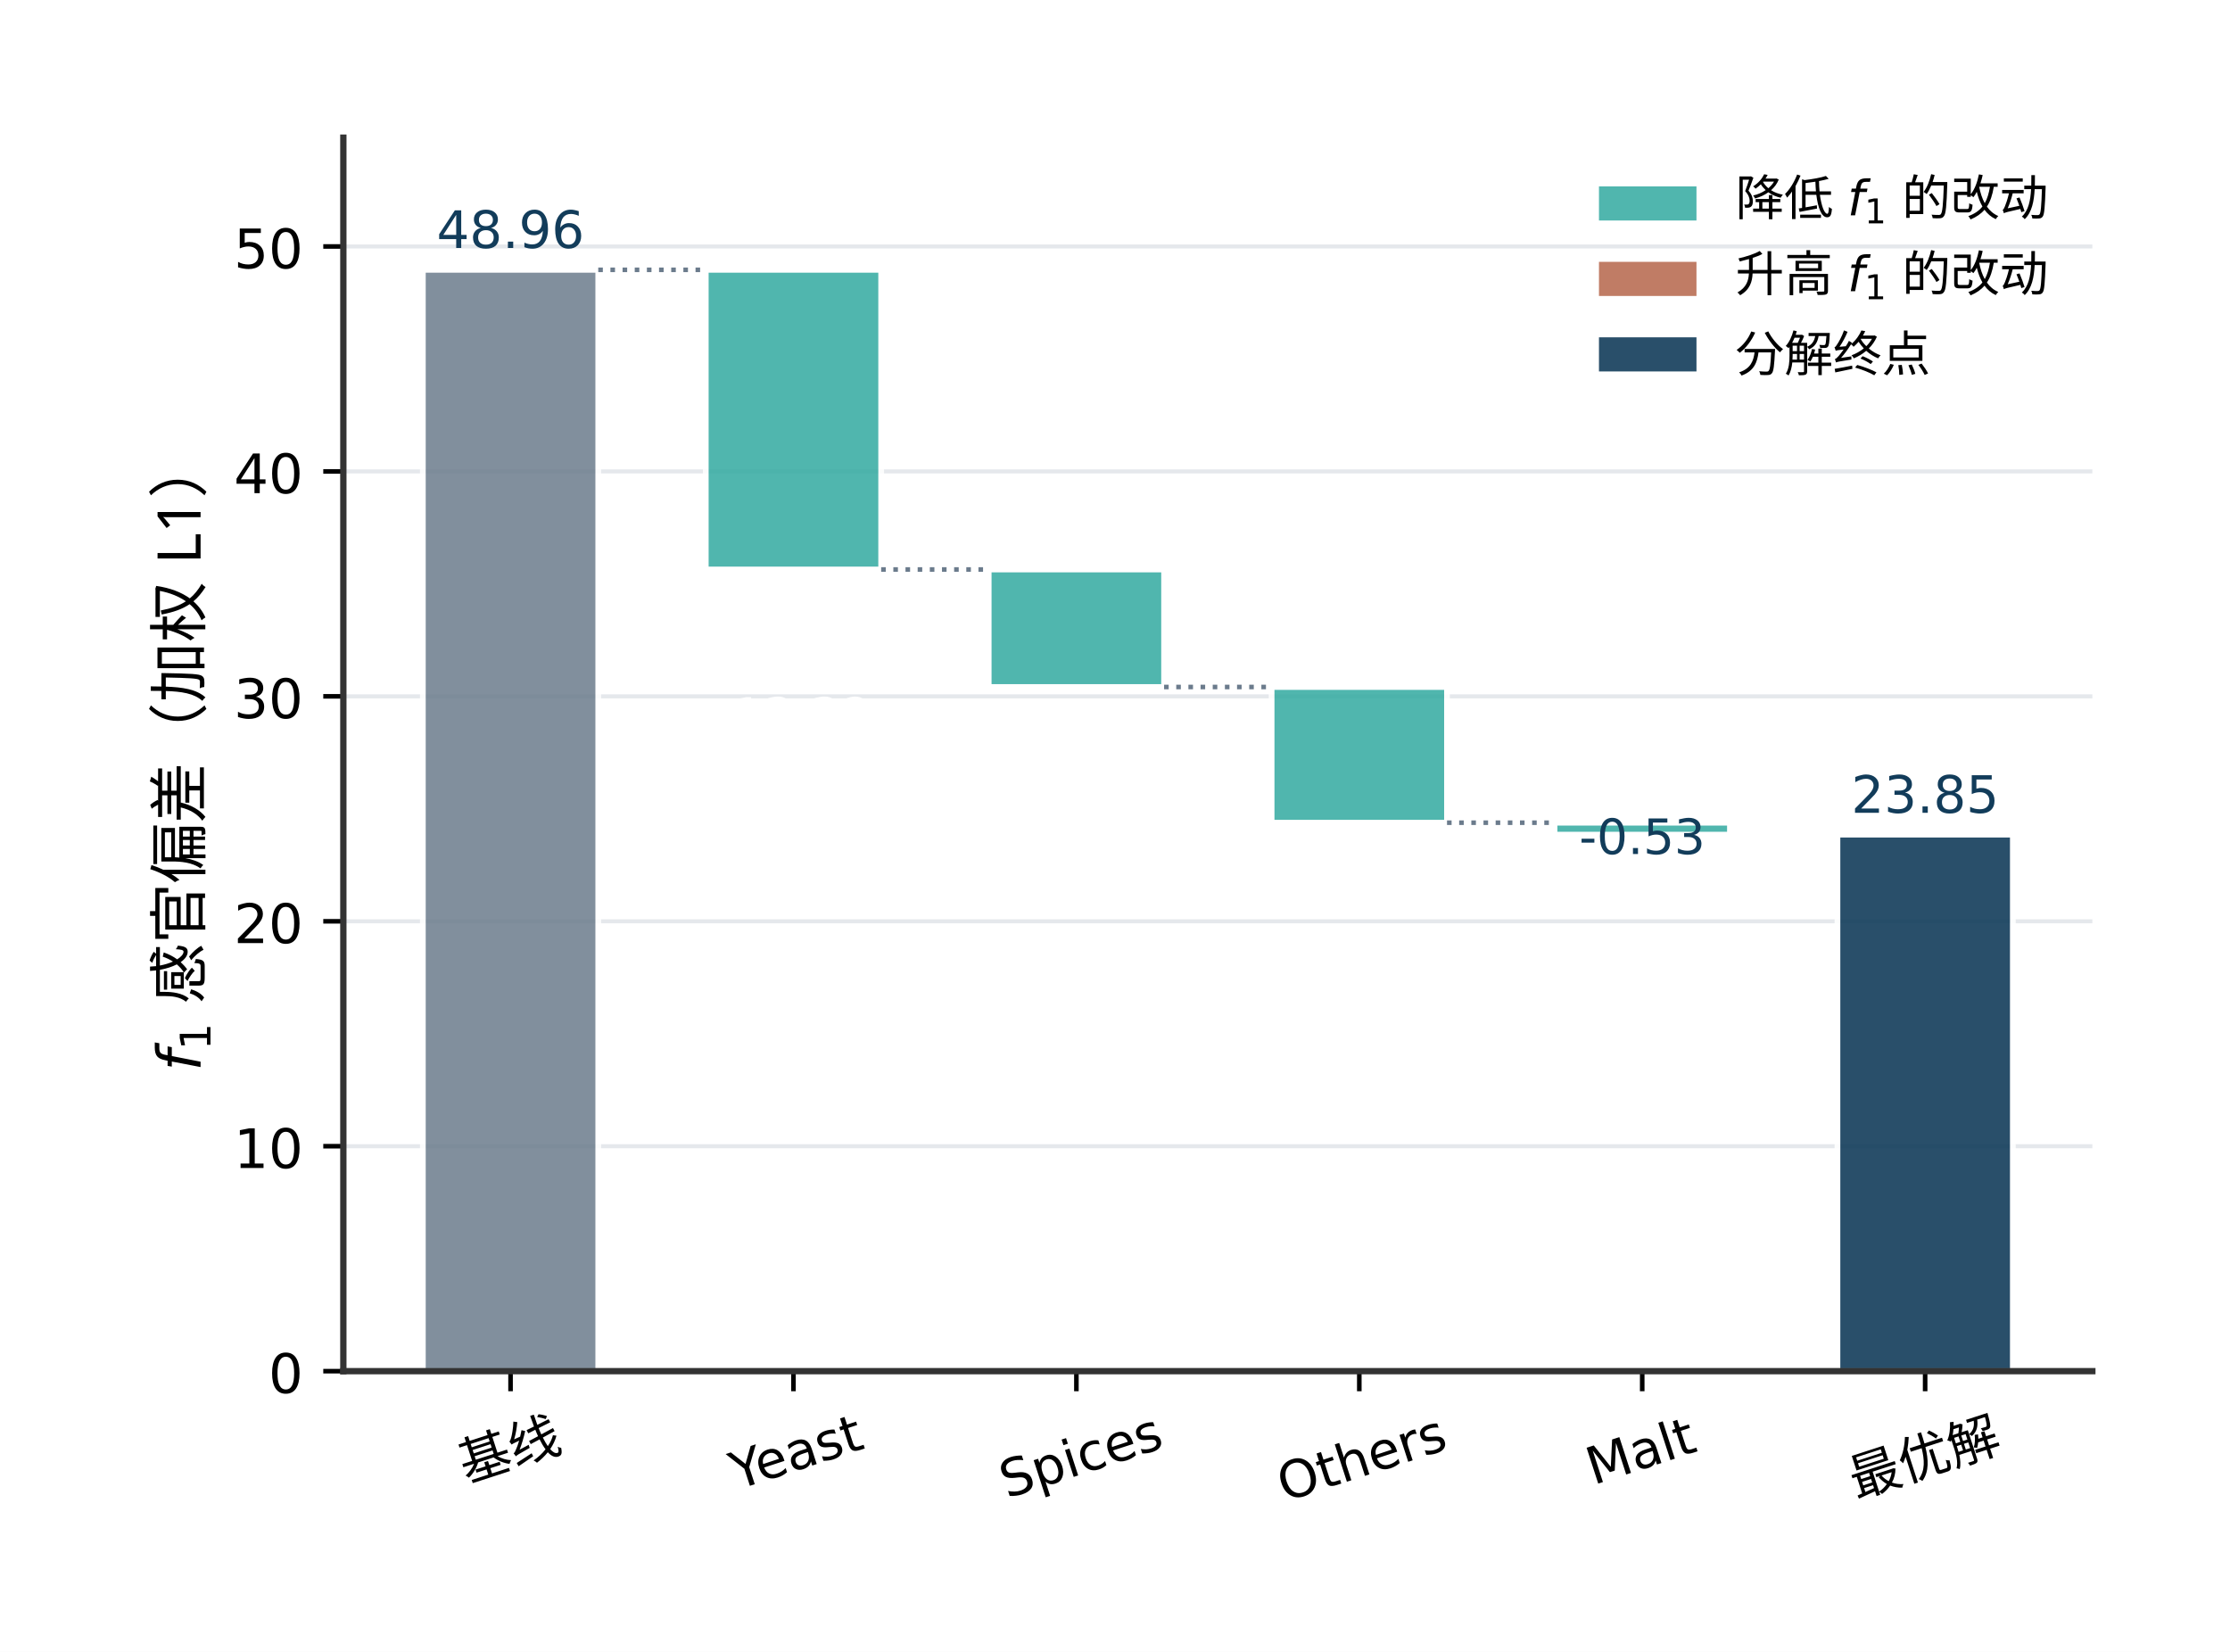
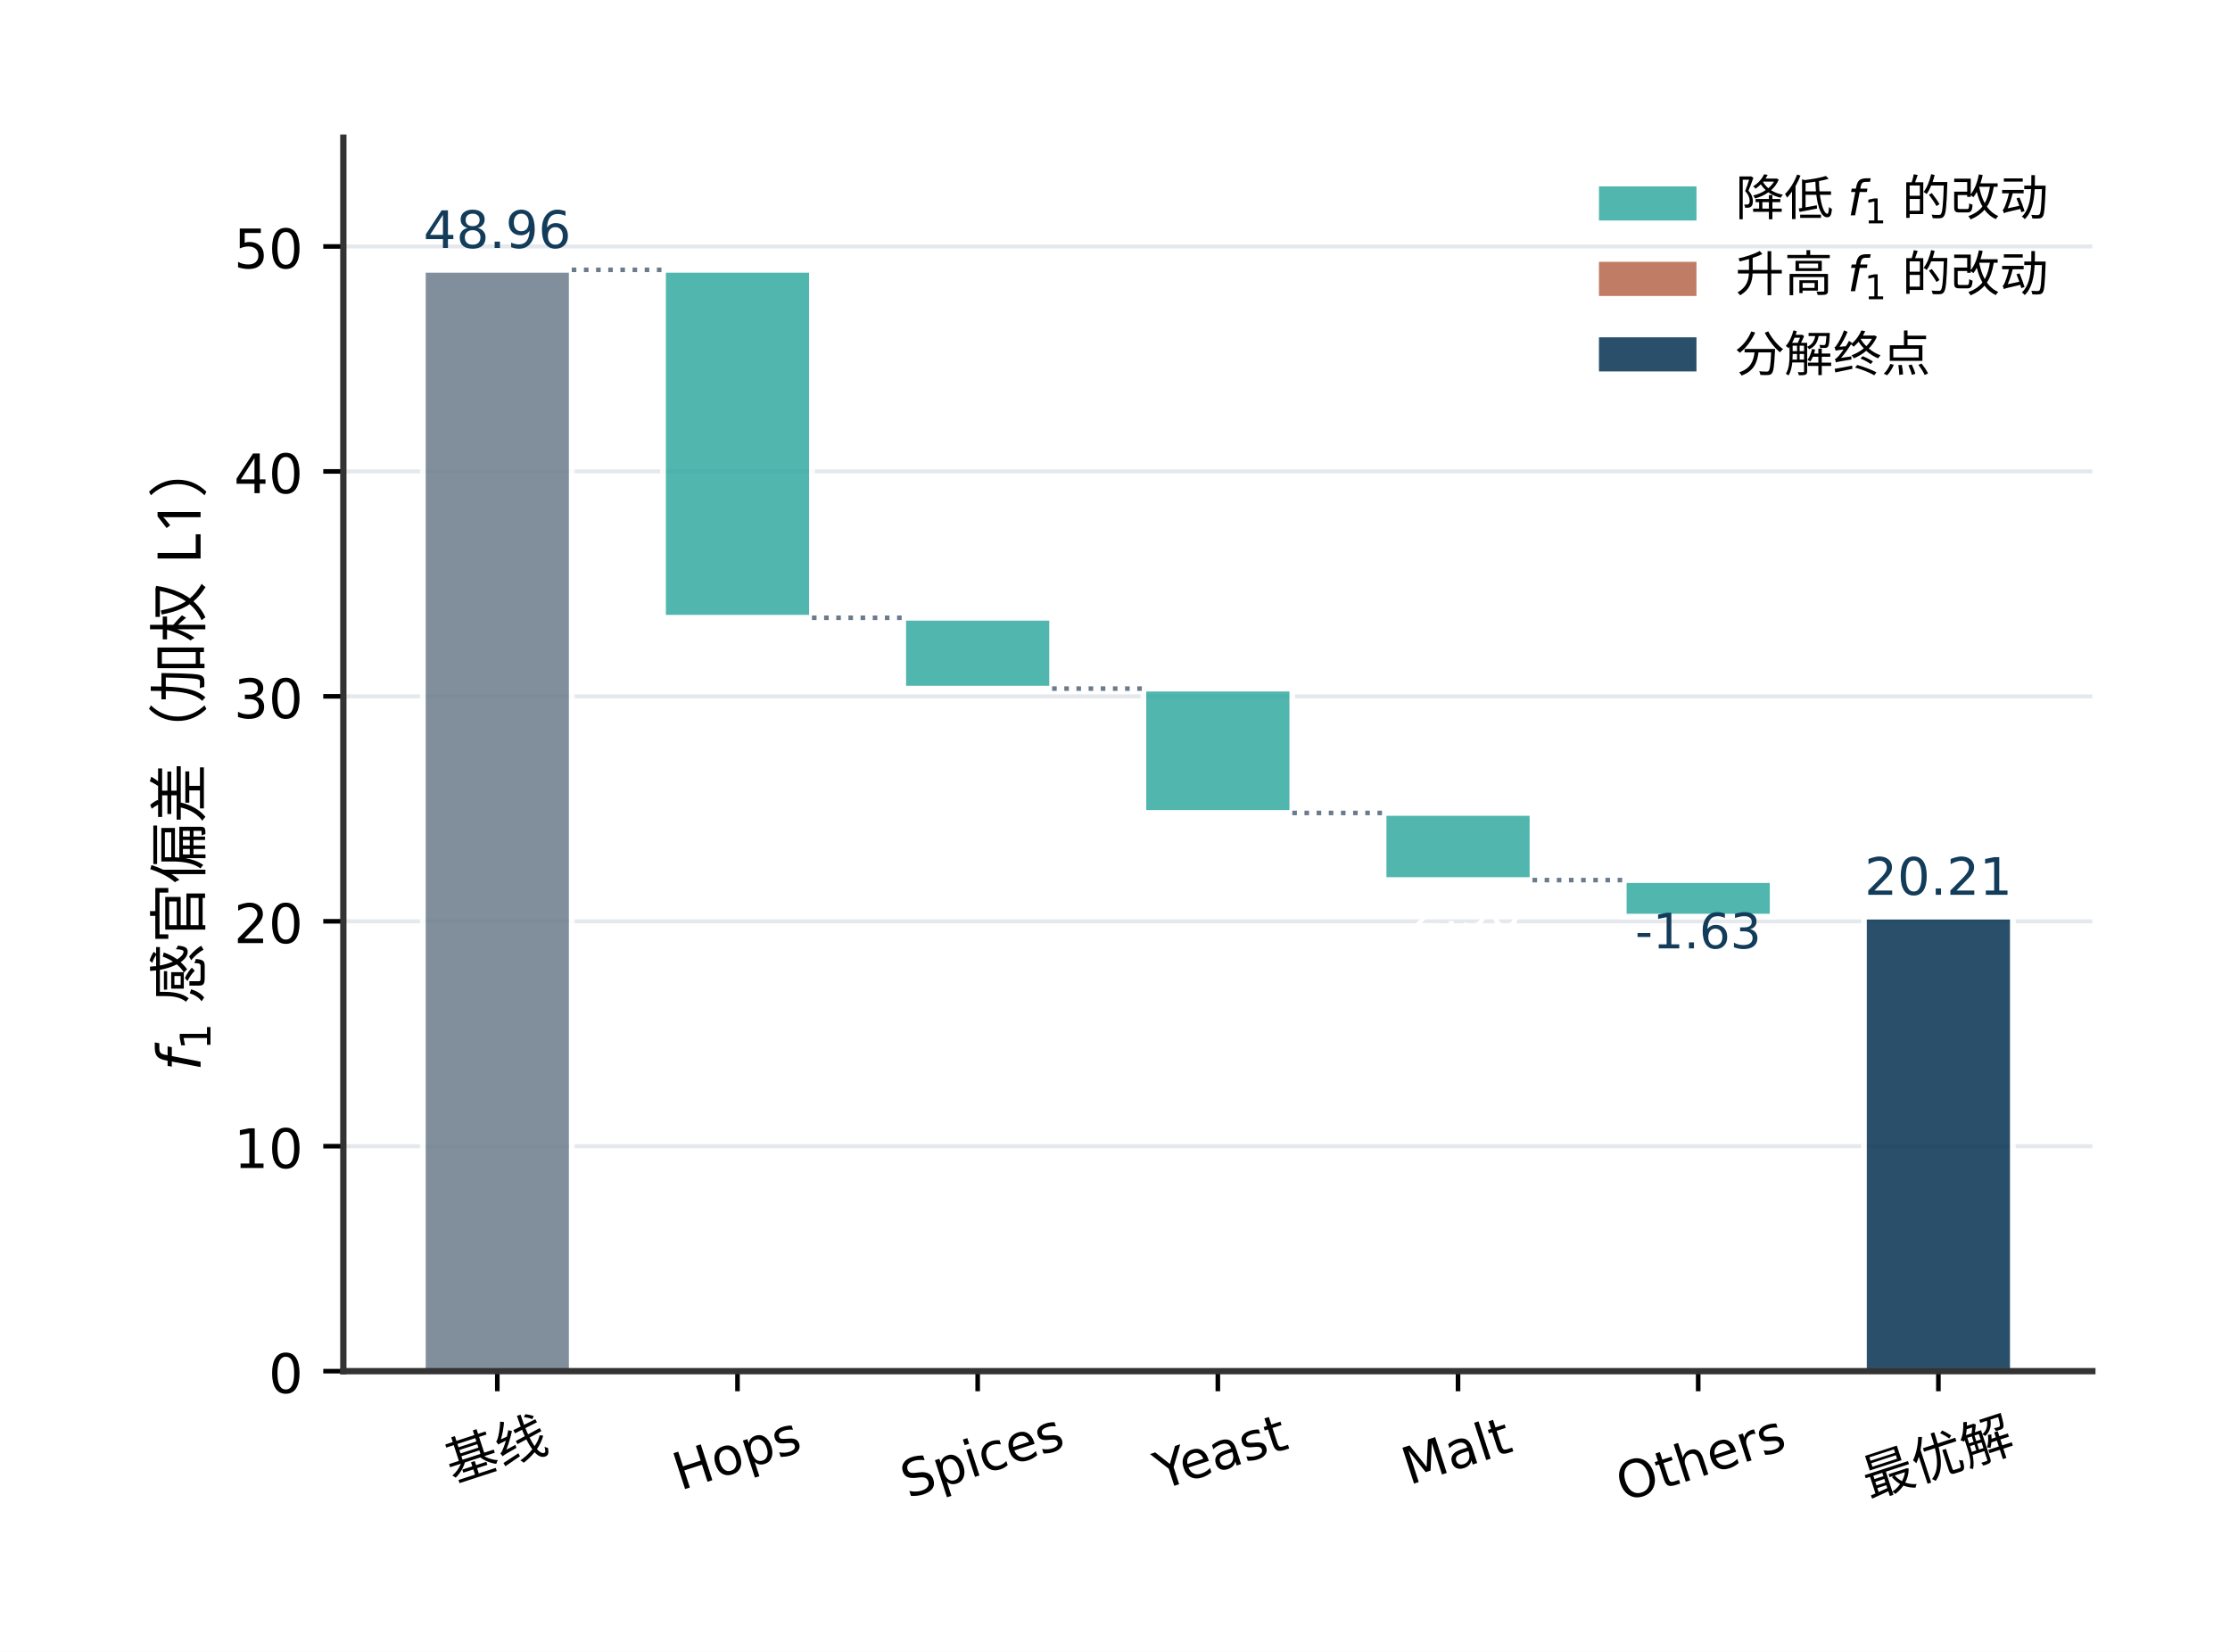
<svg xmlns="http://www.w3.org/2000/svg" xmlns:xlink="http://www.w3.org/1999/xlink" width="388.8pt" height="288pt" viewBox="0 0 388.8 288" version="1.1">
  <defs>
    <style type="text/css">*{stroke-linejoin: round; stroke-linecap: butt}</style>
  </defs>
  <g id="figure_1">
    <g id="patch_1">
      <path d="M 0 288  L 388.8 288  L 388.8 0  L 0 0  z " style="fill: #ffffff" />
    </g>
    <g id="axes_1">
      <g id="patch_2">
        <path d="M 59.862 239.059  L 364.8 239.059  L 364.8 24  L 59.862 24  z " style="fill: #ffffff" />
      </g>
      <g id="matplotlib.axis_1">
        <g id="xtick_1">
          <g id="line2d_1">
            <defs>
-               <path id="mabf8dc86f7" d="M 0 0  L 0 3.5  " style="stroke: #000000; stroke-width: 0.8" />
+               <path id="ma9c708105a" d="M 0 0  L 0 3.5  " style="stroke: #000000; stroke-width: 0.8" />
            </defs>
            <g>
-               <use xlink:href="#mabf8dc86f7" x="89.015" y="239.059" style="stroke: #000000; stroke-width: 0.8" />
+               <use xlink:href="#ma9c708105a" x="86.705" y="239.059" style="stroke: #000000; stroke-width: 0.8" />
            </g>
          </g>
          <g id="text_1">
-             <text style="font-size: 9px; font-family: 'Microsoft YaHei', 'SimHei', 'WenQuanYi Micro Hei', 'DejaVu Sans', sans-serif" transform="translate(81.22096 258.4639) rotate(-18)">基线</text>
+             <text style="font-size: 9px; font-family: 'Microsoft YaHei', 'SimHei', 'WenQuanYi Micro Hei', 'DejaVu Sans', sans-serif" transform="translate(78.9111 258.4639) rotate(-18)">基线</text>
          </g>
        </g>
        <g id="xtick_2">
          <g id="line2d_2">
            <g>
-               <use xlink:href="#mabf8dc86f7" x="138.341" y="239.059" style="stroke: #000000; stroke-width: 0.8" />
+               <use xlink:href="#ma9c708105a" x="128.58" y="239.059" style="stroke: #000000; stroke-width: 0.8" />
            </g>
          </g>
          <g id="text_2">
-             <text style="font-size: 9px; font-family: 'Microsoft YaHei', 'SimHei', 'WenQuanYi Micro Hei', 'DejaVu Sans', sans-serif" transform="translate(128.5609 259.755) rotate(-18)">Yeast</text>
+             <text style="font-size: 9px; font-family: 'Microsoft YaHei', 'SimHei', 'WenQuanYi Micro Hei', 'DejaVu Sans', sans-serif" transform="translate(118.5999 259.8849) rotate(-18)">Hops</text>
          </g>
        </g>
        <g id="xtick_3">
          <g id="line2d_3">
            <g>
-               <use xlink:href="#mabf8dc86f7" x="187.668" y="239.059" style="stroke: #000000; stroke-width: 0.8" />
+               <use xlink:href="#ma9c708105a" x="170.456" y="239.059" style="stroke: #000000; stroke-width: 0.8" />
            </g>
          </g>
          <g id="text_3">
-             <text style="font-size: 9px; font-family: 'Microsoft YaHei', 'SimHei', 'WenQuanYi Micro Hei', 'DejaVu Sans', sans-serif" transform="translate(175.5357 261.2833) rotate(-18)">Spices</text>
+             <text style="font-size: 9px; font-family: 'Microsoft YaHei', 'SimHei', 'WenQuanYi Micro Hei', 'DejaVu Sans', sans-serif" transform="translate(158.3235 261.2833) rotate(-18)">Spices</text>
          </g>
        </g>
        <g id="xtick_4">
          <g id="line2d_4">
            <g>
-               <use xlink:href="#mabf8dc86f7" x="236.995" y="239.059" style="stroke: #000000; stroke-width: 0.8" />
+               <use xlink:href="#ma9c708105a" x="212.331" y="239.059" style="stroke: #000000; stroke-width: 0.8" />
            </g>
          </g>
          <g id="text_4">
-             <text style="font-size: 9px; font-family: 'Microsoft YaHei', 'SimHei', 'WenQuanYi Micro Hei', 'DejaVu Sans', sans-serif" transform="translate(223.967 261.8652) rotate(-18)">Others</text>
+             <text style="font-size: 9px; font-family: 'Microsoft YaHei', 'SimHei', 'WenQuanYi Micro Hei', 'DejaVu Sans', sans-serif" transform="translate(202.5509 259.755) rotate(-18)">Yeast</text>
          </g>
        </g>
        <g id="xtick_5">
          <g id="line2d_5">
            <g>
-               <use xlink:href="#mabf8dc86f7" x="286.321" y="239.059" style="stroke: #000000; stroke-width: 0.8" />
+               <use xlink:href="#ma9c708105a" x="254.207" y="239.059" style="stroke: #000000; stroke-width: 0.8" />
            </g>
          </g>
          <g id="text_5">
-             <text style="font-size: 9px; font-family: 'Microsoft YaHei', 'SimHei', 'WenQuanYi Micro Hei', 'DejaVu Sans', sans-serif" transform="translate(277.8068 258.9324) rotate(-18)">Malt</text>
+             <text style="font-size: 9px; font-family: 'Microsoft YaHei', 'SimHei', 'WenQuanYi Micro Hei', 'DejaVu Sans', sans-serif" transform="translate(245.6923 258.9324) rotate(-18)">Malt</text>
          </g>
        </g>
        <g id="xtick_6">
          <g id="line2d_6">
            <g>
-               <use xlink:href="#mabf8dc86f7" x="335.648" y="239.059" style="stroke: #000000; stroke-width: 0.8" />
+               <use xlink:href="#ma9c708105a" x="296.082" y="239.059" style="stroke: #000000; stroke-width: 0.8" />
            </g>
          </g>
          <g id="text_6">
-             <text style="font-size: 9px; font-family: 'Microsoft YaHei', 'SimHei', 'WenQuanYi Micro Hei', 'DejaVu Sans', sans-serif" transform="translate(323.5746 261.2451) rotate(-18)">最优解</text>
+             <text style="font-size: 9px; font-family: 'Microsoft YaHei', 'SimHei', 'WenQuanYi Micro Hei', 'DejaVu Sans', sans-serif" transform="translate(283.0547 261.8652) rotate(-18)">Others</text>
+           </g>
+         </g>
+         <g id="xtick_7">
+           <g id="line2d_7">
+             <g>
+               <use xlink:href="#ma9c708105a" x="337.958" y="239.059" style="stroke: #000000; stroke-width: 0.8" />
+             </g>
+           </g>
+           <g id="text_7">
+             <text style="font-size: 9px; font-family: 'Microsoft YaHei', 'SimHei', 'WenQuanYi Micro Hei', 'DejaVu Sans', sans-serif" transform="translate(325.8844 261.2451) rotate(-18)">最优解</text>
          </g>
        </g>
      </g>
      <g id="matplotlib.axis_2">
        <g id="ytick_1">
-           <g id="line2d_7">
-             <path d="M 59.862 239.059  L 364.8 239.059  " clip-path="url(#pf80643fa5b)" style="fill: none; stroke: #e5e8ec; stroke-width: 0.7; stroke-linecap: square" />
-           </g>
          <g id="line2d_8">
+             <path d="M 59.862 239.059  L 364.8 239.059  " clip-path="url(#pc418a499c4)" style="fill: none; stroke: #e5e8ec; stroke-width: 0.7; stroke-linecap: square" />
+           </g>
+           <g id="line2d_9">
            <defs>
-               <path id="me66db00f84" d="M 0 0  L -3.5 0  " style="stroke: #000000; stroke-width: 0.8" />
+               <path id="mc26b47dbe4" d="M 0 0  L -3.5 0  " style="stroke: #000000; stroke-width: 0.8" />
            </defs>
            <g>
-               <use xlink:href="#me66db00f84" x="59.862" y="239.059" style="stroke: #000000; stroke-width: 0.8" />
-             </g>
-           </g>
-           <g id="text_7">
+               <use xlink:href="#mc26b47dbe4" x="59.862" y="239.059" style="stroke: #000000; stroke-width: 0.8" />
+             </g>
+           </g>
+           <g id="text_8">
            <text style="font-size: 9.5px; font-family: 'Microsoft YaHei', 'SimHei', 'WenQuanYi Micro Hei', 'DejaVu Sans', sans-serif; text-anchor: end" x="52.862" y="242.856" transform="rotate(-0 52.8625 242.8564)">0</text>
          </g>
        </g>
        <g id="ytick_2">
-           <g id="line2d_9">
-             <path d="M 59.862 199.842  L 364.8 199.842  " clip-path="url(#pf80643fa5b)" style="fill: none; stroke: #e5e8ec; stroke-width: 0.7; stroke-linecap: square" />
-           </g>
          <g id="line2d_10">
-             <g>
-               <use xlink:href="#me66db00f84" x="59.862" y="199.842" style="stroke: #000000; stroke-width: 0.8" />
-             </g>
-           </g>
-           <g id="text_8">
+             <path d="M 59.862 199.842  L 364.8 199.842  " clip-path="url(#pc418a499c4)" style="fill: none; stroke: #e5e8ec; stroke-width: 0.7; stroke-linecap: square" />
+           </g>
+           <g id="line2d_11">
+             <g>
+               <use xlink:href="#mc26b47dbe4" x="59.862" y="199.842" style="stroke: #000000; stroke-width: 0.8" />
+             </g>
+           </g>
+           <g id="text_9">
            <text style="font-size: 9.5px; font-family: 'Microsoft YaHei', 'SimHei', 'WenQuanYi Micro Hei', 'DejaVu Sans', sans-serif; text-anchor: end" x="52.862" y="203.639" transform="rotate(-0 52.8625 203.6388)">10</text>
          </g>
        </g>
        <g id="ytick_3">
-           <g id="line2d_11">
-             <path d="M 59.862 160.624  L 364.8 160.624  " clip-path="url(#pf80643fa5b)" style="fill: none; stroke: #e5e8ec; stroke-width: 0.7; stroke-linecap: square" />
-           </g>
          <g id="line2d_12">
-             <g>
-               <use xlink:href="#me66db00f84" x="59.862" y="160.624" style="stroke: #000000; stroke-width: 0.8" />
-             </g>
-           </g>
-           <g id="text_9">
+             <path d="M 59.862 160.624  L 364.8 160.624  " clip-path="url(#pc418a499c4)" style="fill: none; stroke: #e5e8ec; stroke-width: 0.7; stroke-linecap: square" />
+           </g>
+           <g id="line2d_13">
+             <g>
+               <use xlink:href="#mc26b47dbe4" x="59.862" y="160.624" style="stroke: #000000; stroke-width: 0.8" />
+             </g>
+           </g>
+           <g id="text_10">
            <text style="font-size: 9.5px; font-family: 'Microsoft YaHei', 'SimHei', 'WenQuanYi Micro Hei', 'DejaVu Sans', sans-serif; text-anchor: end" x="52.862" y="164.421" transform="rotate(-0 52.8625 164.4212)">20</text>
          </g>
        </g>
        <g id="ytick_4">
-           <g id="line2d_13">
-             <path d="M 59.862 121.407  L 364.8 121.407  " clip-path="url(#pf80643fa5b)" style="fill: none; stroke: #e5e8ec; stroke-width: 0.7; stroke-linecap: square" />
-           </g>
          <g id="line2d_14">
-             <g>
-               <use xlink:href="#me66db00f84" x="59.862" y="121.407" style="stroke: #000000; stroke-width: 0.8" />
-             </g>
-           </g>
-           <g id="text_10">
+             <path d="M 59.862 121.407  L 364.8 121.407  " clip-path="url(#pc418a499c4)" style="fill: none; stroke: #e5e8ec; stroke-width: 0.7; stroke-linecap: square" />
+           </g>
+           <g id="line2d_15">
+             <g>
+               <use xlink:href="#mc26b47dbe4" x="59.862" y="121.407" style="stroke: #000000; stroke-width: 0.8" />
+             </g>
+           </g>
+           <g id="text_11">
            <text style="font-size: 9.5px; font-family: 'Microsoft YaHei', 'SimHei', 'WenQuanYi Micro Hei', 'DejaVu Sans', sans-serif; text-anchor: end" x="52.862" y="125.204" transform="rotate(-0 52.8625 125.2036)">30</text>
          </g>
        </g>
        <g id="ytick_5">
-           <g id="line2d_15">
-             <path d="M 59.862 82.189  L 364.8 82.189  " clip-path="url(#pf80643fa5b)" style="fill: none; stroke: #e5e8ec; stroke-width: 0.7; stroke-linecap: square" />
-           </g>
          <g id="line2d_16">
-             <g>
-               <use xlink:href="#me66db00f84" x="59.862" y="82.189" style="stroke: #000000; stroke-width: 0.8" />
-             </g>
-           </g>
-           <g id="text_11">
+             <path d="M 59.862 82.189  L 364.8 82.189  " clip-path="url(#pc418a499c4)" style="fill: none; stroke: #e5e8ec; stroke-width: 0.7; stroke-linecap: square" />
+           </g>
+           <g id="line2d_17">
+             <g>
+               <use xlink:href="#mc26b47dbe4" x="59.862" y="82.189" style="stroke: #000000; stroke-width: 0.8" />
+             </g>
+           </g>
+           <g id="text_12">
            <text style="font-size: 9.5px; font-family: 'Microsoft YaHei', 'SimHei', 'WenQuanYi Micro Hei', 'DejaVu Sans', sans-serif; text-anchor: end" x="52.862" y="85.986" transform="rotate(-0 52.8625 85.98597)">40</text>
          </g>
        </g>
        <g id="ytick_6">
-           <g id="line2d_17">
-             <path d="M 59.862 42.971  L 364.8 42.971  " clip-path="url(#pf80643fa5b)" style="fill: none; stroke: #e5e8ec; stroke-width: 0.7; stroke-linecap: square" />
-           </g>
          <g id="line2d_18">
-             <g>
-               <use xlink:href="#me66db00f84" x="59.862" y="42.971" style="stroke: #000000; stroke-width: 0.8" />
-             </g>
-           </g>
-           <g id="text_12">
+             <path d="M 59.862 42.971  L 364.8 42.971  " clip-path="url(#pc418a499c4)" style="fill: none; stroke: #e5e8ec; stroke-width: 0.7; stroke-linecap: square" />
+           </g>
+           <g id="line2d_19">
+             <g>
+               <use xlink:href="#mc26b47dbe4" x="59.862" y="42.971" style="stroke: #000000; stroke-width: 0.8" />
+             </g>
+           </g>
+           <g id="text_13">
            <text style="font-size: 9.5px; font-family: 'Microsoft YaHei', 'SimHei', 'WenQuanYi Micro Hei', 'DejaVu Sans', sans-serif; text-anchor: end" x="52.862" y="46.768" transform="rotate(-0 52.8625 46.76837)">50</text>
          </g>
        </g>
-         <g id="text_13">
+         <g id="text_14">
          <g transform="translate(35.11055 186.7597) rotate(-90)">
            <text>
              <tspan x="0" y="-0.141" style="font-style: oblique; font-size: 10.5px; font-family: 'DejaVu Sans'">f</tspan>
              <tspan x="3.697" y="1.584" style="font-size: 7.35px; font-family: 'DejaVu Sans'">1</tspan>
              <tspan x="8.66" y="-0.141" style="font-size: 10.5px; font-family: 'Microsoft YaHei'"> </tspan>
              <tspan x="11.767" y="-0.141" style="font-size: 10.5px; font-family: 'Microsoft YaHei'">感</tspan>
              <tspan x="22.267" y="-0.141" style="font-size: 10.5px; font-family: 'Microsoft YaHei'">官</tspan>
              <tspan x="32.767" y="-0.141" style="font-size: 10.5px; font-family: 'Microsoft YaHei'">偏</tspan>
              <tspan x="43.267" y="-0.141" style="font-size: 10.5px; font-family: 'Microsoft YaHei'">差</tspan>
              <tspan x="53.767" y="-0.141" style="font-size: 10.5px; font-family: 'Microsoft YaHei'">（</tspan>
              <tspan x="64.267" y="-0.141" style="font-size: 10.5px; font-family: 'Microsoft YaHei'">加</tspan>
              <tspan x="74.767" y="-0.141" style="font-size: 10.5px; font-family: 'Microsoft YaHei'">权</tspan>
              <tspan x="85.267" y="-0.141" style="font-size: 10.5px; font-family: 'Microsoft YaHei'"> </tspan>
              <tspan x="88.374" y="-0.141" style="font-size: 10.5px; font-family: 'Microsoft YaHei'">L</tspan>
              <tspan x="93.763" y="-0.141" style="font-size: 10.5px; font-family: 'Microsoft YaHei'">1</tspan>
              <tspan x="99.92" y="-0.141" style="font-size: 10.5px; font-family: 'Microsoft YaHei'">）</tspan>
            </text>
          </g>
        </g>
      </g>
      <g id="patch_3">
-         <path d="M 73.723 239.059  L 104.306 239.059  L 104.306 47.042  L 73.723 47.042  z " clip-path="url(#pf80643fa5b)" style="fill: #6b7b8c; opacity: 0.85; stroke: #ffffff; stroke-linejoin: miter" />
+         <path d="M 73.723 239.059  L 99.686 239.059  L 99.686 47.042  L 73.723 47.042  z " clip-path="url(#pc418a499c4)" style="fill: #6b7b8c; opacity: 0.85; stroke: #ffffff; stroke-linejoin: miter" />
      </g>
      <g id="patch_4">
-         <path d="M 123.05 99.289  L 153.633 99.289  L 153.633 47.042  L 123.05 47.042  z " clip-path="url(#pf80643fa5b)" style="fill: #31a9a0; opacity: 0.85; stroke: #ffffff; stroke-linejoin: miter" />
+         <path d="M 115.599 107.706  L 141.562 107.706  L 141.562 47.042  L 115.599 47.042  z " clip-path="url(#pc418a499c4)" style="fill: #31a9a0; opacity: 0.85; stroke: #ffffff; stroke-linejoin: miter" />
      </g>
      <g id="patch_5">
-         <path d="M 172.377 119.777  L 202.959 119.777  L 202.959 99.289  L 172.377 99.289  z " clip-path="url(#pf80643fa5b)" style="fill: #31a9a0; opacity: 0.85; stroke: #ffffff; stroke-linejoin: miter" />
+         <path d="M 157.474 120.061  L 183.437 120.061  L 183.437 107.706  L 157.474 107.706  z " clip-path="url(#pc418a499c4)" style="fill: #31a9a0; opacity: 0.85; stroke: #ffffff; stroke-linejoin: miter" />
      </g>
      <g id="patch_6">
-         <path d="M 221.703 143.437  L 252.286 143.437  L 252.286 119.777  L 221.703 119.777  z " clip-path="url(#pf80643fa5b)" style="fill: #31a9a0; opacity: 0.85; stroke: #ffffff; stroke-linejoin: miter" />
+         <path d="M 199.35 141.734  L 225.313 141.734  L 225.313 120.061  L 199.35 120.061  z " clip-path="url(#pc418a499c4)" style="fill: #31a9a0; opacity: 0.85; stroke: #ffffff; stroke-linejoin: miter" />
      </g>
      <g id="patch_7">
-         <path d="M 271.03 145.518  L 301.613 145.518  L 301.613 143.437  L 271.03 143.437  z " clip-path="url(#pf80643fa5b)" style="fill: #31a9a0; opacity: 0.85; stroke: #ffffff; stroke-linejoin: miter" />
+         <path d="M 241.225 153.439  L 267.188 153.439  L 267.188 141.734  L 241.225 141.734  z " clip-path="url(#pc418a499c4)" style="fill: #31a9a0; opacity: 0.85; stroke: #ffffff; stroke-linejoin: miter" />
      </g>
      <g id="patch_8">
-         <path d="M 320.357 239.059  L 350.939 239.059  L 350.939 145.518  L 320.357 145.518  z " clip-path="url(#pf80643fa5b)" style="fill: #123c5a; opacity: 0.9; stroke: #ffffff; stroke-linejoin: miter" />
-       </g>
-       <g id="line2d_19">
-         <path d="M 104.306 47.042  L 123.05 47.042  " clip-path="url(#pf80643fa5b)" style="fill: none; stroke-dasharray: 0.8,1.32; stroke-dashoffset: 0; stroke: #6b7b8c; stroke-width: 0.8" />
+         <path d="M 283.101 159.815  L 309.064 159.815  L 309.064 153.439  L 283.101 153.439  z " clip-path="url(#pc418a499c4)" style="fill: #31a9a0; opacity: 0.85; stroke: #ffffff; stroke-linejoin: miter" />
+       </g>
+       <g id="patch_9">
+         <path d="M 324.976 239.059  L 350.939 239.059  L 350.939 159.815  L 324.976 159.815  z " clip-path="url(#pc418a499c4)" style="fill: #123c5a; opacity: 0.9; stroke: #ffffff; stroke-linejoin: miter" />
      </g>
      <g id="line2d_20">
-         <path d="M 153.633 99.289  L 172.377 99.289  " clip-path="url(#pf80643fa5b)" style="fill: none; stroke-dasharray: 0.8,1.32; stroke-dashoffset: 0; stroke: #6b7b8c; stroke-width: 0.8" />
+         <path d="M 99.686 47.042  L 115.599 47.042  " clip-path="url(#pc418a499c4)" style="fill: none; stroke-dasharray: 0.8,1.32; stroke-dashoffset: 0; stroke: #6b7b8c; stroke-width: 0.8" />
      </g>
      <g id="line2d_21">
-         <path d="M 202.959 119.777  L 221.703 119.777  " clip-path="url(#pf80643fa5b)" style="fill: none; stroke-dasharray: 0.8,1.32; stroke-dashoffset: 0; stroke: #6b7b8c; stroke-width: 0.8" />
+         <path d="M 141.562 107.706  L 157.474 107.706  " clip-path="url(#pc418a499c4)" style="fill: none; stroke-dasharray: 0.8,1.32; stroke-dashoffset: 0; stroke: #6b7b8c; stroke-width: 0.8" />
      </g>
      <g id="line2d_22">
-         <path d="M 252.286 143.437  L 271.03 143.437  " clip-path="url(#pf80643fa5b)" style="fill: none; stroke-dasharray: 0.8,1.32; stroke-dashoffset: 0; stroke: #6b7b8c; stroke-width: 0.8" />
-       </g>
-       <g id="patch_9">
+         <path d="M 183.437 120.061  L 199.35 120.061  " clip-path="url(#pc418a499c4)" style="fill: none; stroke-dasharray: 0.8,1.32; stroke-dashoffset: 0; stroke: #6b7b8c; stroke-width: 0.8" />
+       </g>
+       <g id="line2d_23">
+         <path d="M 225.313 141.734  L 241.225 141.734  " clip-path="url(#pc418a499c4)" style="fill: none; stroke-dasharray: 0.8,1.32; stroke-dashoffset: 0; stroke: #6b7b8c; stroke-width: 0.8" />
+       </g>
+       <g id="line2d_24">
+         <path d="M 267.188 153.439  L 283.101 153.439  " clip-path="url(#pc418a499c4)" style="fill: none; stroke-dasharray: 0.8,1.32; stroke-dashoffset: 0; stroke: #6b7b8c; stroke-width: 0.8" />
+       </g>
+       <g id="patch_10">
        <path d="M 59.862 239.059  L 59.862 24  " style="fill: none; stroke: #333333; stroke-width: 1.1; stroke-linejoin: miter; stroke-linecap: square" />
      </g>
-       <g id="patch_10">
+       <g id="patch_11">
        <path d="M 59.862 239.059  L 364.8 239.059  " style="fill: none; stroke: #333333; stroke-width: 1.1; stroke-linejoin: miter; stroke-linecap: square" />
      </g>
-       <g id="text_14">
-         <text style="font-size: 9px; font-family: 'Microsoft YaHei', 'SimHei', 'WenQuanYi Micro Hei', 'DejaVu Sans', sans-serif; text-anchor: middle; fill: #123c5a" x="89.015" y="43.236" transform="rotate(-0 89.01456 43.23603)">48.96</text>
-       </g>
      <g id="text_15">
-         <text style="font-size: 8.5px; font-family: 'Microsoft YaHei', 'SimHei', 'WenQuanYi Micro Hei', 'DejaVu Sans', sans-serif; text-anchor: middle; fill: #ffffff" x="138.341" y="127.753" transform="rotate(-0 138.3412 127.7533)">-13.32</text>
+         <text style="font-size: 9px; font-family: 'Microsoft YaHei', 'SimHei', 'WenQuanYi Micro Hei', 'DejaVu Sans', sans-serif; text-anchor: middle; fill: #123c5a" x="86.705" y="43.236" transform="rotate(-0 86.70471 43.23603)">48.96</text>
      </g>
      <g id="text_16">
-         <text style="font-size: 8.5px; font-family: 'Microsoft YaHei', 'SimHei', 'WenQuanYi Micro Hei', 'DejaVu Sans', sans-serif; text-anchor: middle; fill: #ffffff" x="187.668" y="132.362" transform="rotate(-0 187.6679 132.3619)">-5.22</text>
+         <text style="font-size: 8.5px; font-family: 'Microsoft YaHei', 'SimHei', 'WenQuanYi Micro Hei', 'DejaVu Sans', sans-serif; text-anchor: middle; fill: #ffffff" x="128.58" y="140.378" transform="rotate(-0 128.5802 140.3781)">-15.47</text>
      </g>
      <g id="text_17">
-         <text style="font-size: 8.5px; font-family: 'Microsoft YaHei', 'SimHei', 'WenQuanYi Micro Hei', 'DejaVu Sans', sans-serif; text-anchor: middle; fill: #ffffff" x="236.995" y="157.608" transform="rotate(-0 236.9946 157.6077)">-6.03</text>
+         <text style="font-size: 8.5px; font-family: 'Microsoft YaHei', 'SimHei', 'WenQuanYi Micro Hei', 'DejaVu Sans', sans-serif; text-anchor: middle; fill: #ffffff" x="170.456" y="128.58" transform="rotate(-0 170.4557 128.58)">-3.15</text>
      </g>
      <g id="text_18">
-         <text style="font-size: 8.5px; font-family: 'Microsoft YaHei', 'SimHei', 'WenQuanYi Micro Hei', 'DejaVu Sans', sans-serif; text-anchor: middle; fill: #123c5a" x="286.321" y="148.899" transform="rotate(-0 286.3213 148.8992)">-0.53</text>
+         <text style="font-size: 8.5px; font-family: 'Microsoft YaHei', 'SimHei', 'WenQuanYi Micro Hei', 'DejaVu Sans', sans-serif; text-anchor: middle; fill: #ffffff" x="212.331" y="154.911" transform="rotate(-0 212.3313 154.9112)">-5.53</text>
      </g>
      <g id="text_19">
-         <text style="font-size: 9px; font-family: 'Microsoft YaHei', 'SimHei', 'WenQuanYi Micro Hei', 'DejaVu Sans', sans-serif; text-anchor: middle; fill: #123c5a" x="335.648" y="141.712" transform="rotate(-0 335.6479 141.7119)">23.85</text>
+         <text style="font-size: 8.5px; font-family: 'Microsoft YaHei', 'SimHei', 'WenQuanYi Micro Hei', 'DejaVu Sans', sans-serif; text-anchor: middle; fill: #ffffff" x="254.207" y="161.632" transform="rotate(-0 254.2068 161.6316)">-2.98</text>
+       </g>
+       <g id="text_20">
+         <text style="font-size: 8.5px; font-family: 'Microsoft YaHei', 'SimHei', 'WenQuanYi Micro Hei', 'DejaVu Sans', sans-serif; text-anchor: middle; fill: #123c5a" x="296.082" y="165.344" transform="rotate(-0 296.0823 165.3444)">-1.63</text>
+       </g>
+       <g id="text_21">
+         <text style="font-size: 9px; font-family: 'Microsoft YaHei', 'SimHei', 'WenQuanYi Micro Hei', 'DejaVu Sans', sans-serif; text-anchor: middle; fill: #123c5a" x="337.958" y="156.009" transform="rotate(-0 337.9578 156.0092)">20.21</text>
      </g>
      <g id="legend_1">
-         <g id="patch_11">
+         <g id="patch_12">
          <path d="M 278.78 38.445  L 295.78 38.445  L 295.78 32.495  L 278.78 32.495  z " style="fill: #31a9a0; opacity: 0.85" />
        </g>
-         <g id="text_20">
+         <g id="text_22">
          <g transform="translate(302.58 38.44469)">
            <text>
              <tspan x="0" y="-0.906" style="font-size: 8.5px; font-family: 'Microsoft YaHei'">降</tspan>
              <tspan x="8.5" y="-0.906" style="font-size: 8.5px; font-family: 'Microsoft YaHei'">低</tspan>
              <tspan x="17" y="-0.906" style="font-size: 8.5px; font-family: 'Microsoft YaHei'"> </tspan>
              <tspan x="26.526" y="-0.906" style="font-size: 8.5px; font-family: 'Microsoft YaHei'"> </tspan>
              <tspan x="29.041" y="-0.906" style="font-size: 8.5px; font-family: 'Microsoft YaHei'">的</tspan>
              <tspan x="37.541" y="-0.906" style="font-size: 8.5px; font-family: 'Microsoft YaHei'">改</tspan>
              <tspan x="46.041" y="-0.906" style="font-size: 8.5px; font-family: 'Microsoft YaHei'">动</tspan>
              <tspan x="19.515" y="-0.906" style="font-style: oblique; font-size: 8.5px; font-family: 'DejaVu Sans'">f</tspan>
              <tspan x="22.508" y="0.491" style="font-size: 5.95px; font-family: 'DejaVu Sans'">1</tspan>
            </text>
          </g>
        </g>
-         <g id="patch_12">
+         <g id="patch_13">
          <path d="M 278.78 51.602  L 295.78 51.602  L 295.78 45.652  L 278.78 45.652  z " style="fill: #b5654a; opacity: 0.85" />
        </g>
-         <g id="text_21">
+         <g id="text_23">
          <g transform="translate(302.58 51.60242)">
            <text>
              <tspan x="0" y="-0.828" style="font-size: 8.5px; font-family: 'Microsoft YaHei'">升</tspan>
              <tspan x="8.5" y="-0.828" style="font-size: 8.5px; font-family: 'Microsoft YaHei'">高</tspan>
              <tspan x="17" y="-0.828" style="font-size: 8.5px; font-family: 'Microsoft YaHei'"> </tspan>
              <tspan x="26.526" y="-0.828" style="font-size: 8.5px; font-family: 'Microsoft YaHei'"> </tspan>
              <tspan x="29.041" y="-0.828" style="font-size: 8.5px; font-family: 'Microsoft YaHei'">的</tspan>
              <tspan x="37.541" y="-0.828" style="font-size: 8.5px; font-family: 'Microsoft YaHei'">改</tspan>
              <tspan x="46.041" y="-0.828" style="font-size: 8.5px; font-family: 'Microsoft YaHei'">动</tspan>
              <tspan x="19.515" y="-0.828" style="font-style: oblique; font-size: 8.5px; font-family: 'DejaVu Sans'">f</tspan>
              <tspan x="22.508" y="0.569" style="font-size: 5.95px; font-family: 'DejaVu Sans'">1</tspan>
            </text>
          </g>
        </g>
-         <g id="patch_13">
+         <g id="patch_14">
          <path d="M 278.78 64.76  L 295.78 64.76  L 295.78 58.81  L 278.78 58.81  z " style="fill: #123c5a; opacity: 0.9" />
        </g>
-         <g id="text_22">
+         <g id="text_24">
          <text style="font-size: 8.5px; font-family: 'Microsoft YaHei', 'SimHei', 'WenQuanYi Micro Hei', 'DejaVu Sans', sans-serif; text-anchor: start" x="302.58" y="64.76" transform="rotate(-0 302.58 64.76016)">分解终点</text>
        </g>
      </g>
    </g>
  </g>
  <defs>
-     <clipPath id="pf80643fa5b">
+     <clipPath id="pc418a499c4">
      <rect x="59.862" y="24" width="304.938" height="215.059" />
    </clipPath>
  </defs>
</svg>
